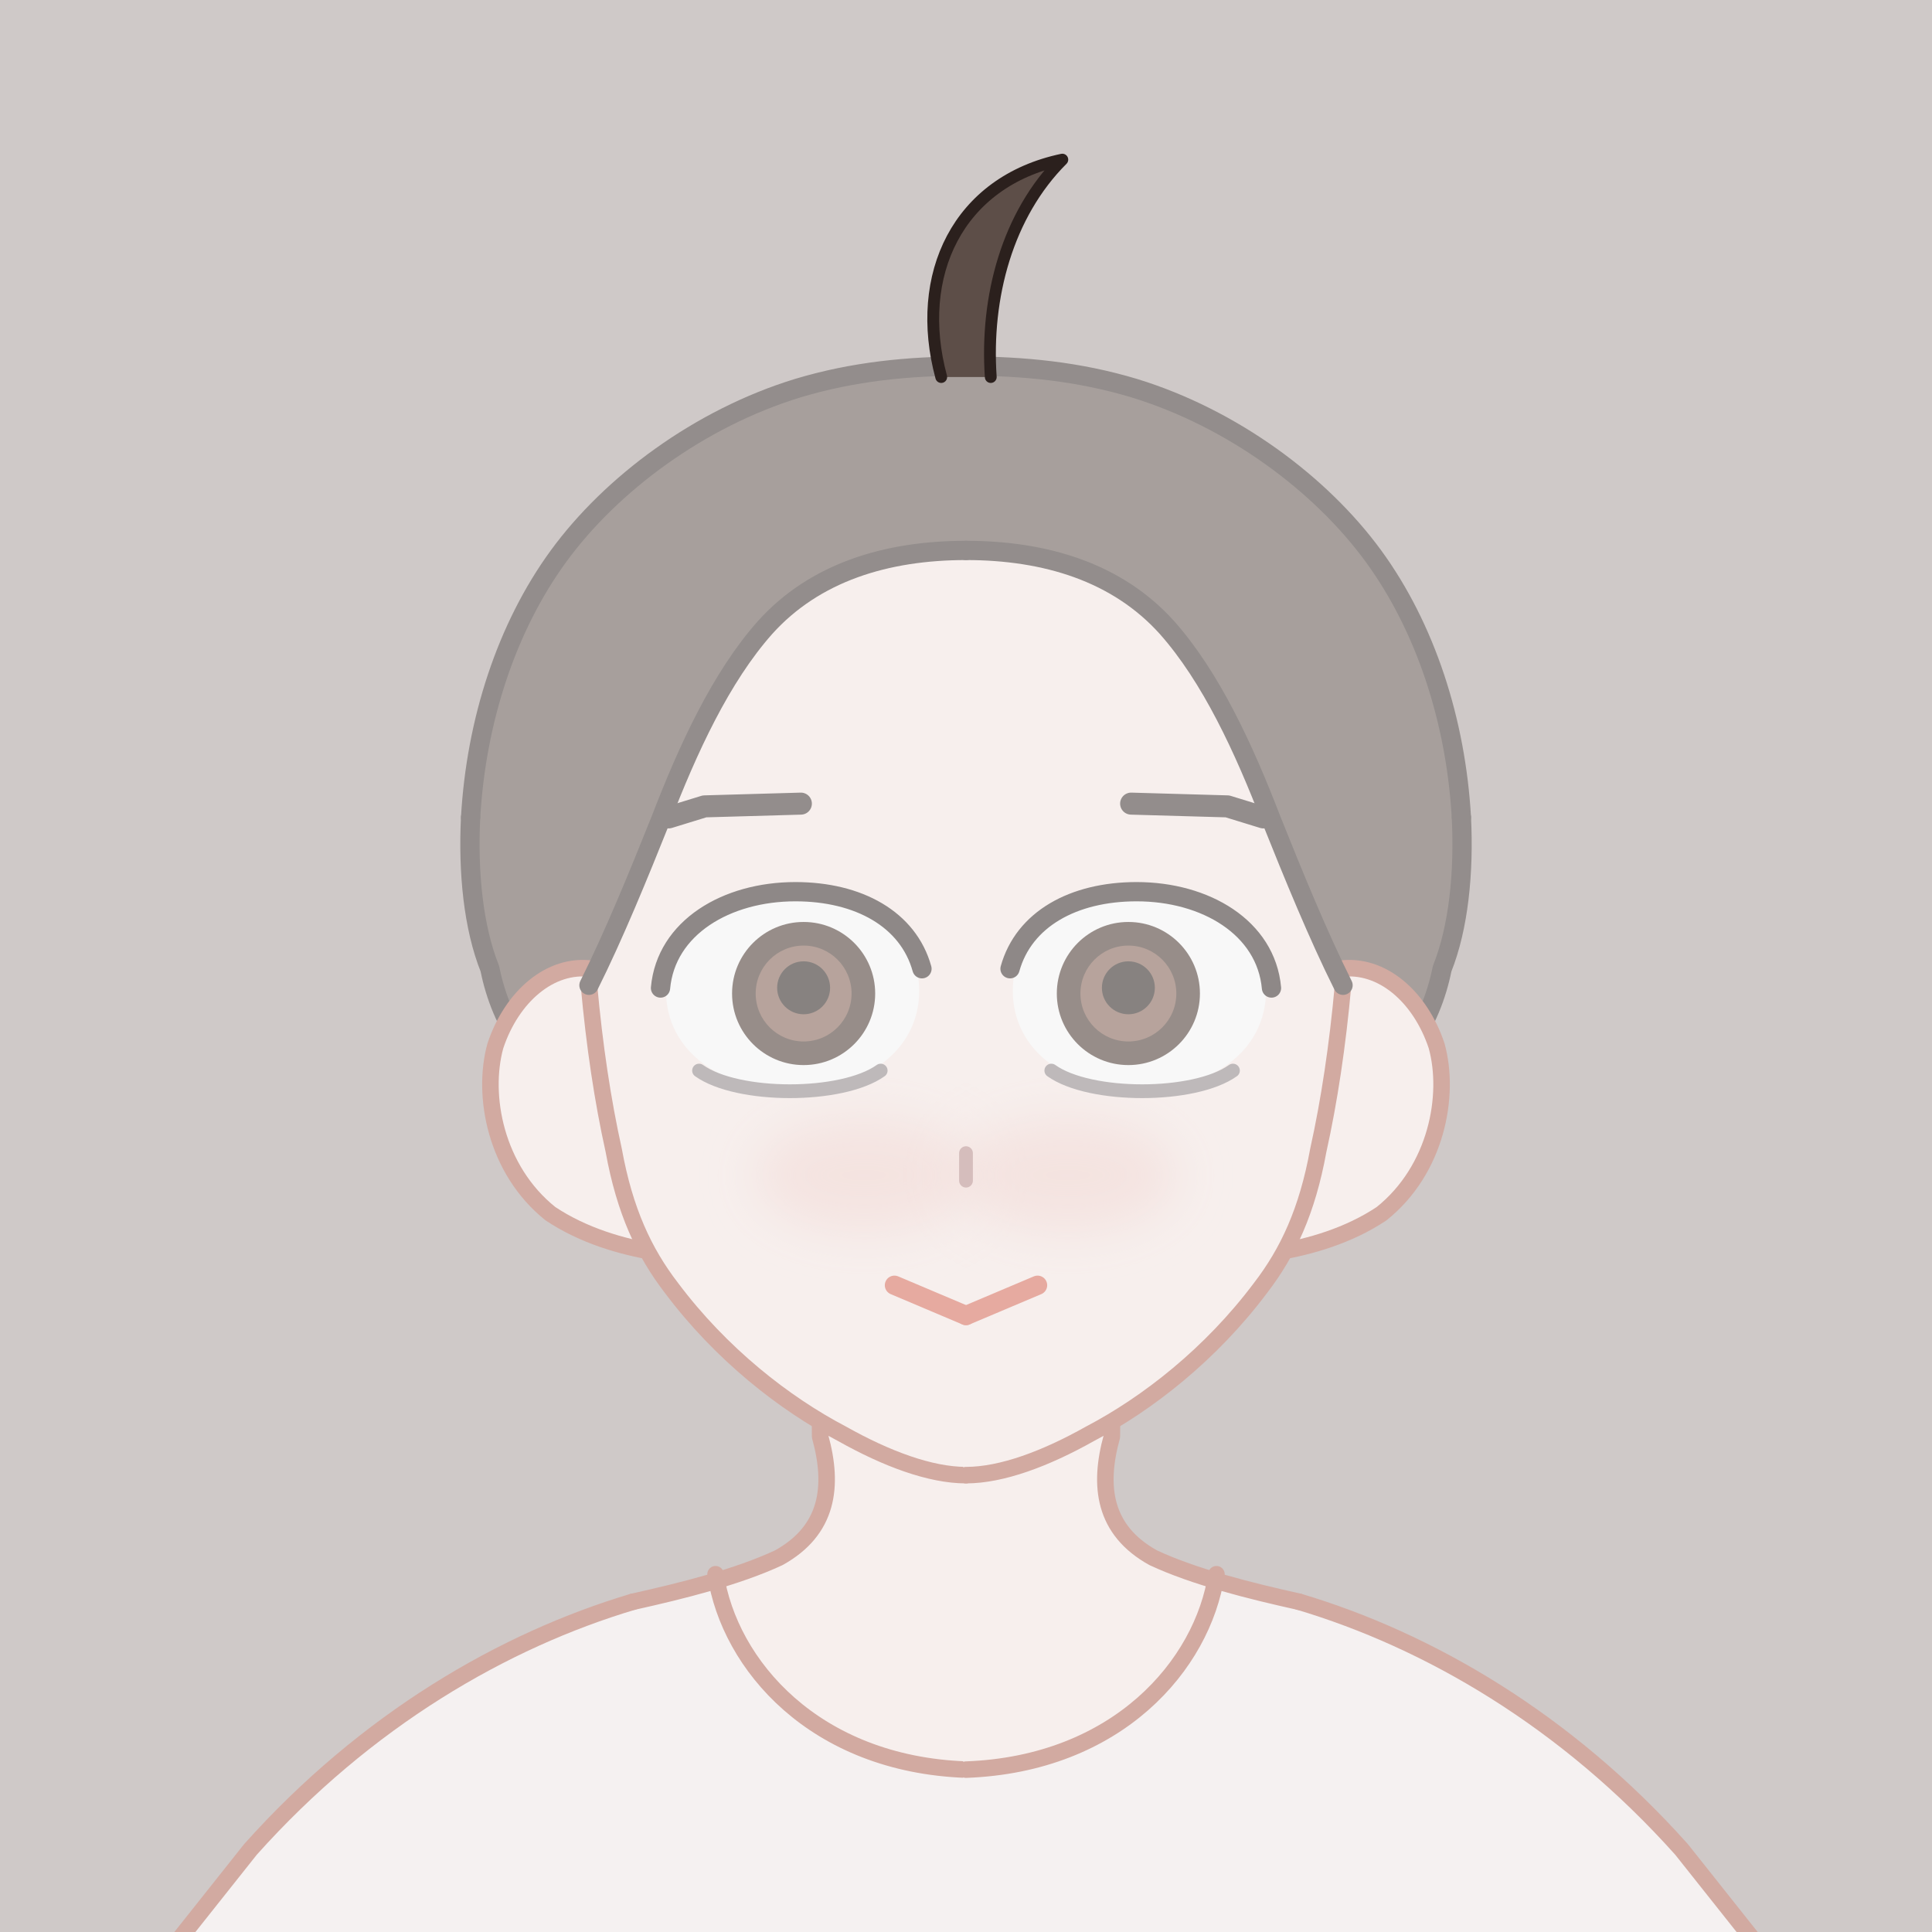
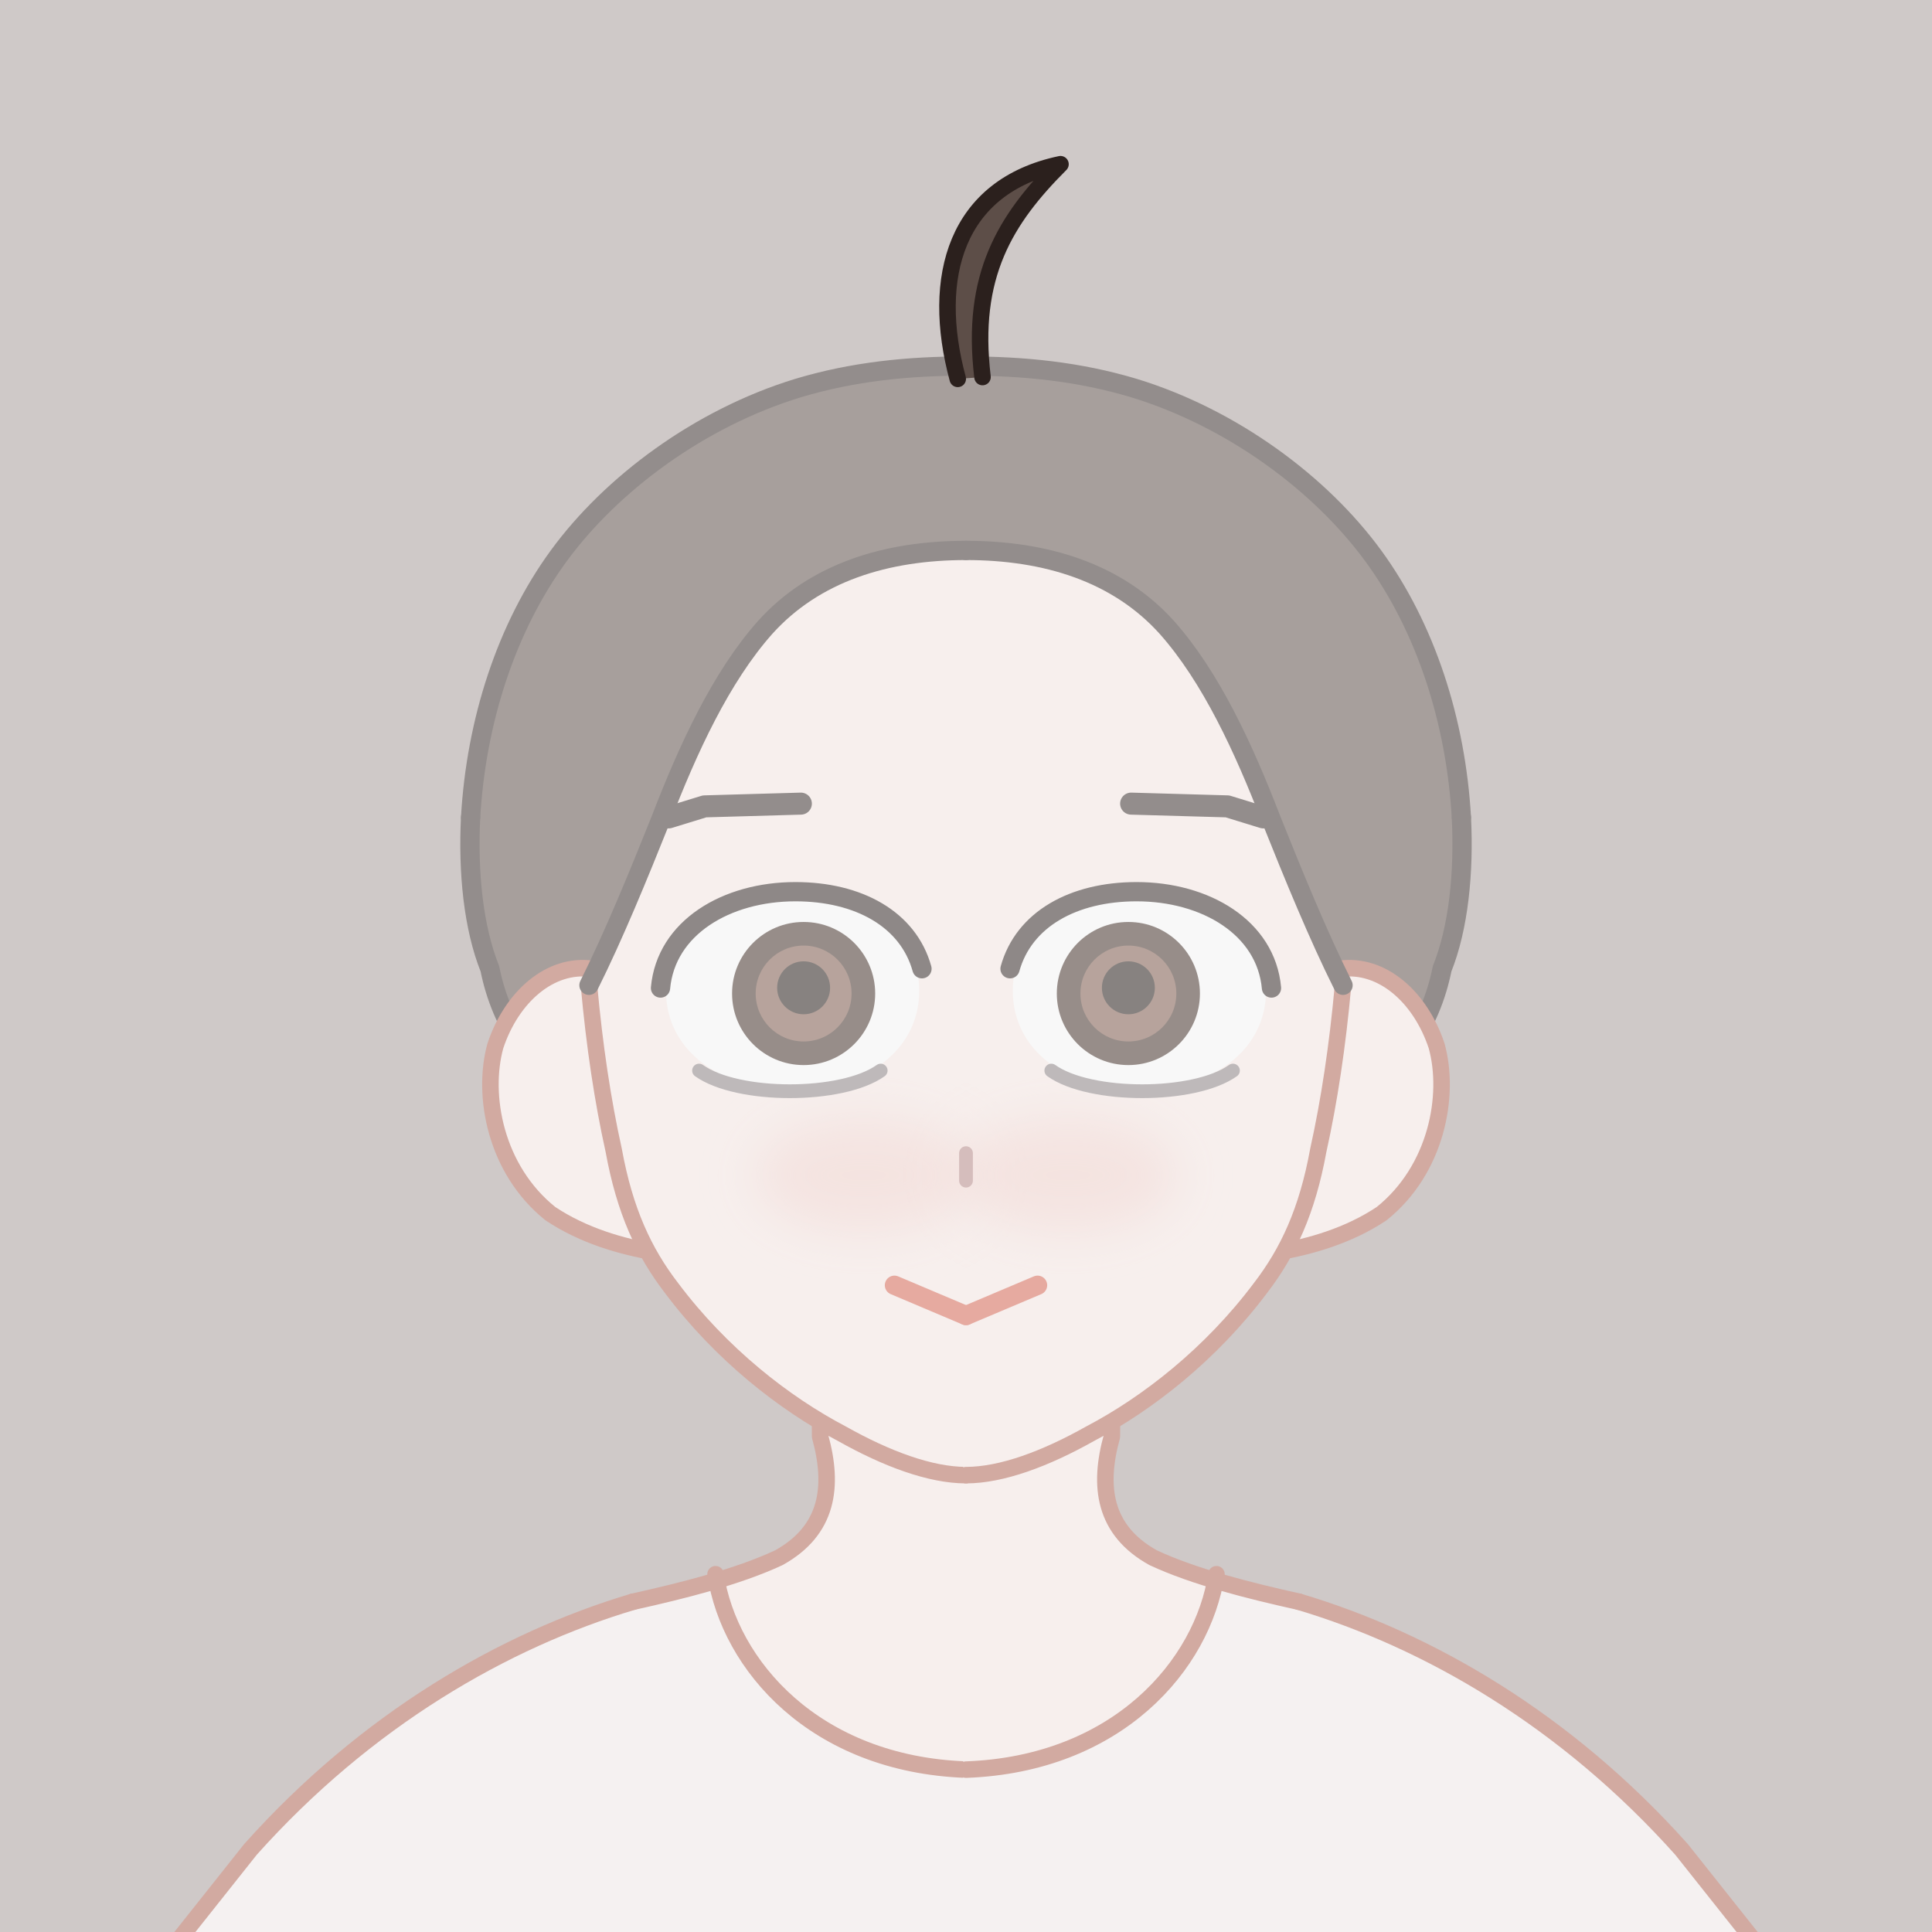
<svg xmlns="http://www.w3.org/2000/svg" width="702" height="702" viewBox="0 0 702 702">
  <defs>
-     <clipPath id="clip-path-1">
+     <clipPath id="clip-path-5">
      <path d="M242 389.2 L386 389.2 L386 464.8 L242 464.8 Z" />
    </clipPath>
    <filter id="filter-1" filterUnits="userSpaceOnUse" x="245" y="377" width="138" height="100" color-interpolation-filters="sRGB">
      <feGaussianBlur in="SourceGraphic" stdDeviation="9" color-interpolation-filters="linearRGB" />
    </filter>
-     <clipPath id="clip-path-2">
+     <clipPath id="clip-path-6">
      <path d="M460 389.2 L316 389.2 L316 464.8 L460 464.8 Z" />
    </clipPath>
    <filter id="filter-2" filterUnits="userSpaceOnUse" x="319" y="377" width="138" height="100" color-interpolation-filters="sRGB">
      <feGaussianBlur in="SourceGraphic" stdDeviation="9" color-interpolation-filters="linearRGB" />
    </filter>
-     <clipPath id="clip-path-3">
+     <clipPath id="clip-path-7">
      <path d="M242 360 C242 338 262 326 288 326 C314 326 334 338 334 360 C334 382 314 396 288 396 C262 396 242 382 242 360 Z" />
    </clipPath>
-     <clipPath id="clip-path-4">
+     <clipPath id="clip-path-8">
      <path d="M460 360 C460 338 440 326 414 326 C388 326 368 338 368 360 C368 382 388 396 414 396 C440 396 460 382 460 360 Z" />
    </clipPath>
  </defs>
  <g id="_ref">
    <g opacity="0.5">
      <rect x="0" y="0" width="702" height="702" fill="#ada19f" />
      <g data-layer="body">
        <g>
          <path d="M260 573 L230 582 C183 596 133 625 91 672 L60 712 L352 712 L352 643 C296 641 265 605 260 573 Z" fill="#f9f2f1" />
          <path d="M296 490 L298 522 C303 540 301 556 283 566 L260 573 C265 605 296 641 352 643 L352 490 Z" fill="#fdeeea" />
          <path d="M230 582 C183 596 133 625 91 672 L64 706" fill="none" stroke="#b46352" stroke-width="6" stroke-linecap="round" stroke-linejoin="round" />
          <path d="M296 500 C298 510 298 516 298 522 C303 540 301 556 283 566 C268 573 248 578 230 582" fill="none" stroke="#b46352" stroke-width="6" stroke-linecap="round" stroke-linejoin="round" />
          <path d="M260 572 C265 605 296 641 351 643" fill="none" stroke="#b46352" stroke-width="6" stroke-linecap="round" stroke-linejoin="round" />
        </g>
        <g>
          <path d="M442 573 L472 582 C519 596 569 625 611 672 L642 712 L350 712 L350 643 C406 641 437 605 442 573 Z" fill="#f9f2f1" />
          <path d="M406 490 L404 522 C399 540 401 556 419 566 L442 573 C437 605 406 641 350 643 L350 490 Z" fill="#fdeeea" />
          <path d="M472 582 C519 596 569 625 611 672 L638 706" fill="none" stroke="#b46352" stroke-width="6" stroke-linecap="round" stroke-linejoin="round" />
          <path d="M406 500 C404 510 404 516 404 522 C399 540 401 556 419 566 C434 573 454 578 472 582" fill="none" stroke="#b46352" stroke-width="6" stroke-linecap="round" stroke-linejoin="round" />
          <path d="M442 572 C437 605 406 641 351 643" fill="none" stroke="#b46352" stroke-width="6" stroke-linecap="round" stroke-linejoin="round" />
        </g>
      </g>
      <g data-layer="hairBase">
        <g>
          <path d="M352 133 L351 133 C330 133 310 135 290 141 C254 152 222 176 203 202 C184 228 173 262 171 297 C170 317 172 337 178 352 C180 362 184 372 190 380 L198 386 L352 386 Z" fill="#5d4e48" />
          <path d="M351 133 C330 133 310 135 290 141 C254 152 222 176 203 202 C184 228 173 262 171 297" fill="none" stroke="#352a27" stroke-width="7" stroke-linecap="round" stroke-linejoin="round" />
          <path d="M171 297 C170 317 172 337 178 352 C180 362 184 372 190 380" fill="none" stroke="#352a27" stroke-width="7" stroke-linecap="round" stroke-linejoin="round" />
        </g>
        <g>
          <path d="M350 133 L351 133 C372 133 392 135 412 141 C448 152 480 176 499 202 C518 228 529 262 531 297 C532 317 530 337 524 352 C522 362 518 372 512 380 L504 386 L350 386 Z" fill="#5d4e48" />
          <path d="M351 133 C372 133 392 135 412 141 C448 152 480 176 499 202 C518 228 529 262 531 297" fill="none" stroke="#352a27" stroke-width="7" stroke-linecap="round" stroke-linejoin="round" />
          <path d="M531 297 C532 317 530 337 524 352 C522 362 518 372 512 380" fill="none" stroke="#352a27" stroke-width="7" stroke-linecap="round" stroke-linejoin="round" />
        </g>
      </g>
      <g data-layer="ear">
        <g>
          <path d="M215 352 C200 350 186 362 180 380 C175 398 180 425 200 441 C212 449 226 453 238 455 L225 380 Z" fill="#fdeeea" />
          <path d="M215 352 C200 350 186 362 180 380 C175 398 180 425 200 441 C212 449 226 453 238 455" fill="none" stroke="#b46352" stroke-width="6" stroke-linecap="round" stroke-linejoin="round" />
        </g>
        <g>
          <path d="M487 352 C502 350 516 362 522 380 C527 398 522 425 502 441 C490 449 476 453 464 455 L477 380 Z" fill="#fdeeea" />
          <path d="M487 352 C502 350 516 362 522 380 C527 398 522 425 502 441 C490 449 476 453 464 455" fill="none" stroke="#b46352" stroke-width="6" stroke-linecap="round" stroke-linejoin="round" />
        </g>
      </g>
      <g data-layer="face">
        <g>
          <path d="M352 200 L351 200 C322 200 296 208 278 228 C262 246 250 272 240 298 C232 318 223 340 214 358 C216 380 219 400 223 418 C227 440 234 455 244 468 C262 492 285 510 306 521 C322 530 338 536 351 536 L352 536 Z" fill="#fdeeea" />
          <path d="M214 358 C216 380 219 400 223 418 C227 440 234 455 244 468 C262 492 285 510 306 521 C322 530 338 536 351 536" fill="none" stroke="#b46352" stroke-width="6" stroke-linecap="round" stroke-linejoin="round" />
        </g>
        <g>
          <path d="M350 200 L351 200 C380 200 406 208 424 228 C440 246 452 272 462 298 C470 318 479 340 488 358 C486 380 483 400 479 418 C475 440 468 455 458 468 C440 492 417 510 396 521 C380 530 364 536 351 536 L350 536 Z" fill="#fdeeea" />
          <path d="M488 358 C486 380 483 400 479 418 C475 440 468 455 458 468 C440 492 417 510 396 521 C380 530 364 536 351 536" fill="none" stroke="#b46352" stroke-width="6" stroke-linecap="round" stroke-linejoin="round" />
        </g>
      </g>
      <g data-layer="makeup">
-         <g clip-path="url(#clip-path-1)">
+         <g clip-path="url(#clip-path-5)">
          <g filter="url(#filter-1)">
            <ellipse cx="314" cy="427" rx="40" ry="21" fill="#f3bfb8" opacity="0.5" />
          </g>
        </g>
-         <g clip-path="url(#clip-path-2)">
+         <g clip-path="url(#clip-path-6)">
          <g filter="url(#filter-2)">
            <ellipse cx="388" cy="427" rx="40" ry="21" fill="#f3bfb8" opacity="0.5" />
          </g>
        </g>
      </g>
      <g data-layer="mouth">
        <line x1="325" y1="467" x2="351" y2="478" fill="none" stroke="#dc6450" stroke-width="7" stroke-linecap="round" stroke-linejoin="round" />
        <line x1="377" y1="467" x2="351" y2="478" fill="none" stroke="#dc6450" stroke-width="7" stroke-linecap="round" stroke-linejoin="round" />
        <line x1="351" y1="419" x2="351" y2="429" fill="none" stroke="#b98a88" stroke-width="5" stroke-linecap="round" />
      </g>
      <g data-layer="eye">
        <path d="M242 360 C242 338 262 326 288 326 C314 326 334 338 334 360 C334 382 314 396 288 396 C262 396 242 382 242 360 Z" fill="#ffffff" />
-         <g clip-path="url(#clip-path-3)">
+         <g clip-path="url(#clip-path-7)">
          <g>
            <circle cx="292" cy="361" r="26" fill="#3e2a22" />
            <circle cx="292" cy="361" r="17.42" fill="#7e5647" />
            <circle cx="292" cy="358.92" r="9.62" fill="#1e1410" />
          </g>
        </g>
        <g>
          <path d="M254 389 C268 399 306 399 320 389" fill="none" stroke="#8b8284" stroke-width="5" stroke-linecap="round" />
          <path d="M240 359 C242 337 264 324 289 324 C312 324 330 334 335 352" fill="none" stroke="#2b201d" stroke-width="7" stroke-linecap="round" stroke-linejoin="round" />
        </g>
        <g>
          <path d="M460 360 C460 338 440 326 414 326 C388 326 368 338 368 360 C368 382 388 396 414 396 C440 396 460 382 460 360 Z" fill="#ffffff" />
-           <g clip-path="url(#clip-path-4)">
+           <g clip-path="url(#clip-path-8)">
            <g>
              <circle cx="410" cy="361" r="26" fill="#3e2a22" />
              <circle cx="410" cy="361" r="17.42" fill="#7e5647" />
              <circle cx="410" cy="358.92" r="9.62" fill="#1e1410" />
            </g>
          </g>
          <g>
            <path d="M448 389 C434 399 396 399 382 389" fill="none" stroke="#8b8284" stroke-width="5" stroke-linecap="round" />
            <path d="M462 359 C460 337 438 324 413 324 C390 324 372 334 367 352" fill="none" stroke="#2b201d" stroke-width="7" stroke-linecap="round" stroke-linejoin="round" />
          </g>
        </g>
      </g>
      <g data-layer="hairLine">
        <path d="M351 200 C322 200 296 208 278 228 C262 246 250 272 240 298 C232 318 223 340 214 358" fill="none" stroke="#352a27" stroke-width="7" stroke-linecap="round" stroke-linejoin="round" />
        <path d="M351 200 C380 200 406 208 424 228 C440 246 452 272 462 298 C470 318 479 340 488 358" fill="none" stroke="#352a27" stroke-width="7" stroke-linecap="round" stroke-linejoin="round" />
      </g>
      <g data-layer="brow">
        <polyline points="243,297 256,293 291,292" fill="none" stroke="#352a27" stroke-width="8" stroke-linecap="round" stroke-linejoin="round" />
        <polyline points="459,297 446,293 411,292" fill="none" stroke="#352a27" stroke-width="8" stroke-linecap="round" stroke-linejoin="round" />
      </g>
    </g>
  </g>
  <g id="full">
-     <path fill="#5d4e48" d="M342 137 C332 100 348 66 386 58 C366 78 358 108 360 137 Z" />
-     <path fill="none" stroke="#2b201d" stroke-linecap="round" stroke-linejoin="round" stroke-width="4.29" d="M342 137 C332 100 348 66 386 58 C366 78 358 108 360 137" />
+     <path d="M348 137.667 C338 100.667 347.333 67.667 385.333 59.667 C365.333 79.667 352.56 100.138 357 137" fill="#5d4e48" stroke="#2b201d" stroke-width="6" stroke-linecap="round" stroke-linejoin="round" />
  </g>
</svg>
